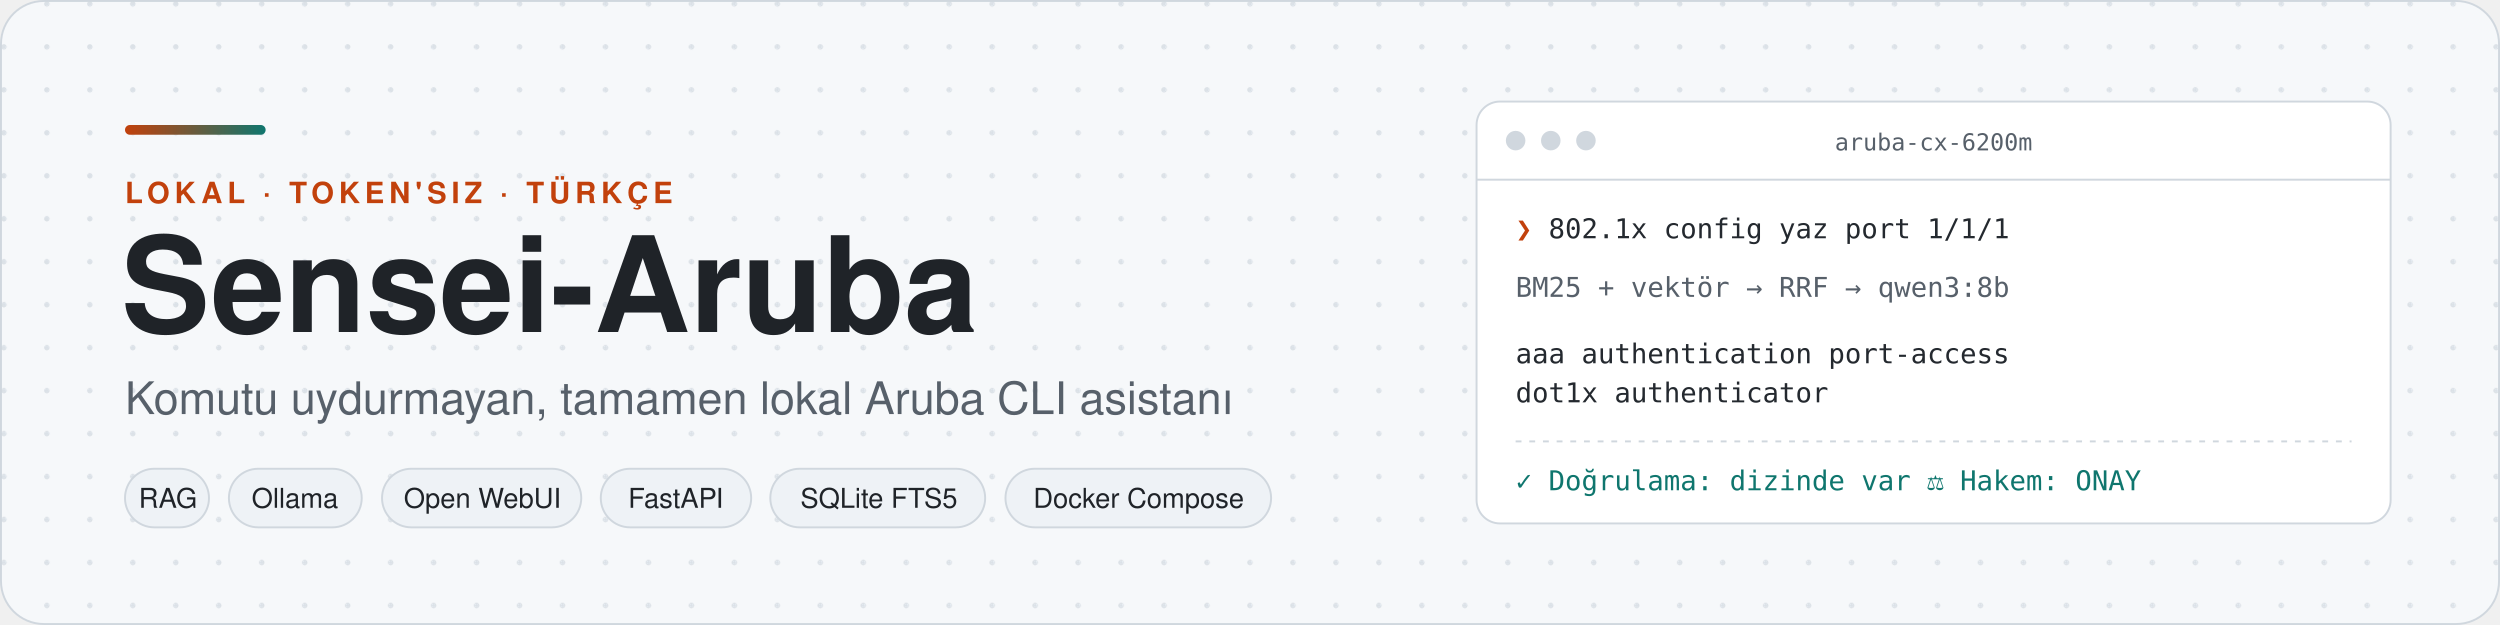
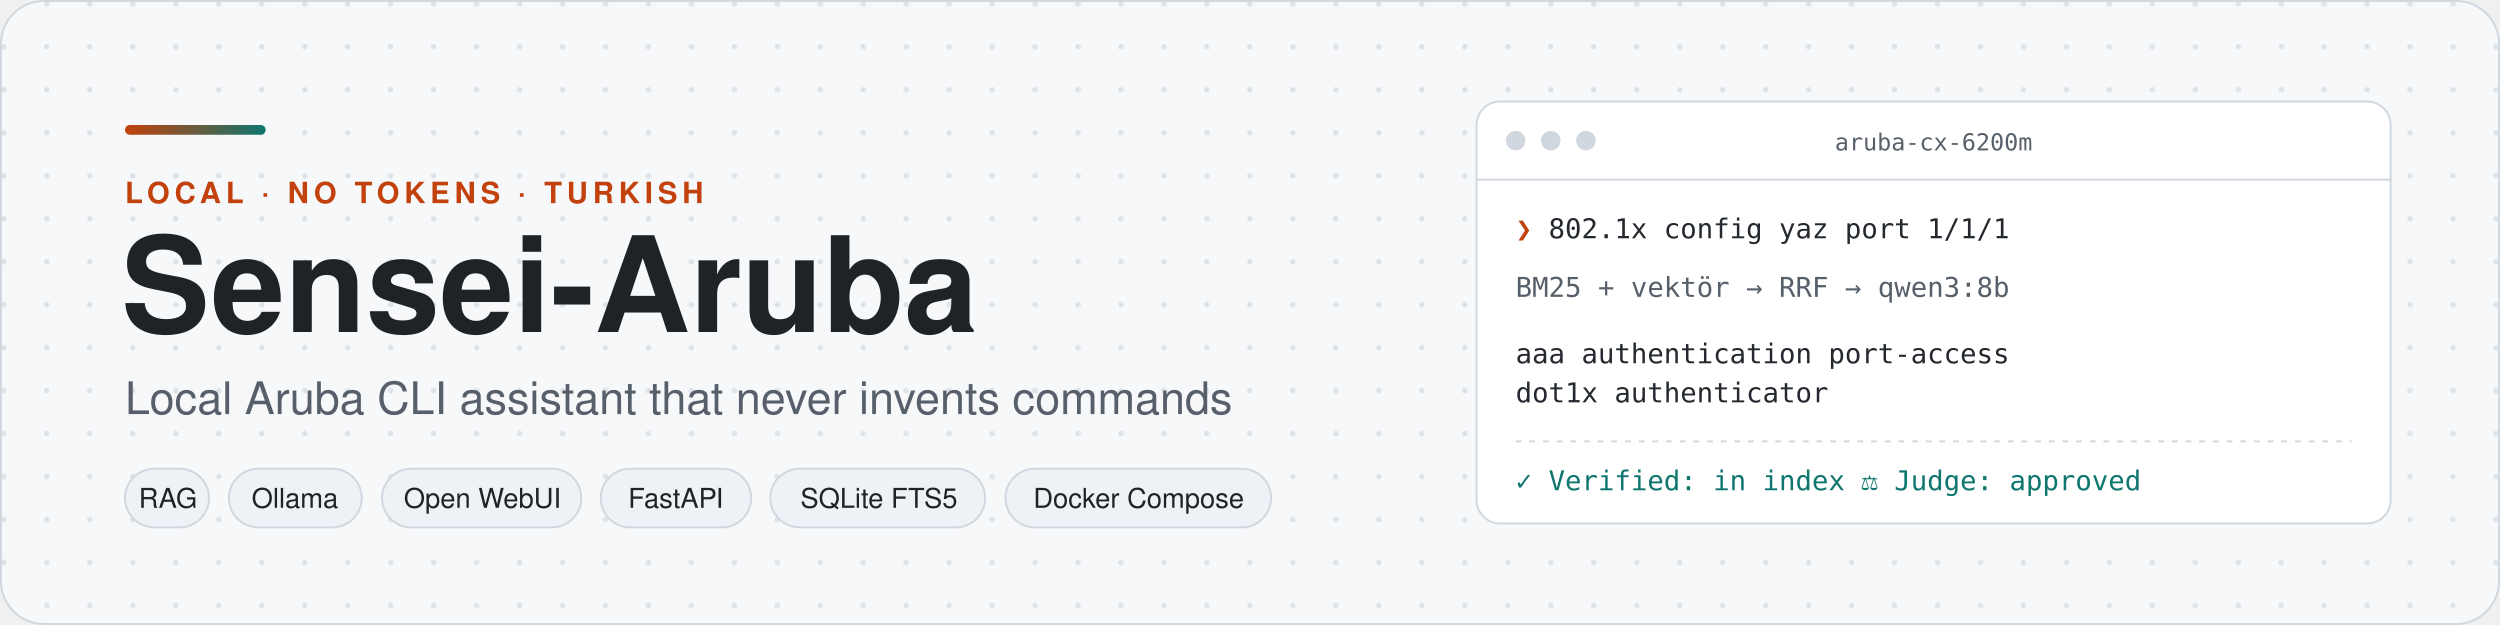
- <svg xmlns="http://www.w3.org/2000/svg" width="1280" height="320" viewBox="0 0 1280 320" role="img" aria-label="Sensei-Aruba: komutu uydurmayan, tamamen lokal Aruba CLI asistanı">
+ <svg xmlns="http://www.w3.org/2000/svg" width="1280" height="320" viewBox="0 0 1280 320" role="img" aria-label="Sensei-Aruba: a fully local Aruba CLI assistant that never invents commands">
  <defs>
    <pattern id="dots" width="22" height="22" patternUnits="userSpaceOnUse">
      <circle cx="2" cy="2" r="1.4" fill="#d0d7de" />
    </pattern>
    <linearGradient id="bar" x1="0" x2="1">
      <stop offset="0" stop-color="#c2410c" />
      <stop offset="1" stop-color="#0f766e" />
    </linearGradient>
  </defs>
  <rect x="0.5" y="0.5" width="1279" height="319" rx="22" fill="#f6f8fa" stroke="#d0d7de" />
  <rect x="0.5" y="0.5" width="1279" height="319" rx="22" fill="url(#dots)" opacity="0.7" />
  <rect x="64" y="64" width="72" height="5" rx="2.5" fill="url(#bar)" />
  <g font-family="-apple-system, 'Segoe UI', Helvetica, Arial, sans-serif">
-     <text x="64" y="104" font-size="15" font-weight="600" letter-spacing="2.5" fill="#c2410c">LOKAL · TOKEN'SIZ · TÜRKÇE</text>
+     <text x="64" y="104" font-size="15" font-weight="600" letter-spacing="2.5" fill="#c2410c">LOCAL · NO TOKENS · TURKISH</text>
    <text x="62" y="170" font-size="68" font-weight="700" fill="#1f2328">Sensei-Aruba</text>
-     <text x="64" y="212" font-size="23" fill="#57606a">Komutu uydurmayan, tamamen lokal Aruba CLI asistanı</text>
+     <text x="64" y="212" font-size="23" fill="#57606a">Local Aruba CLI assistant that never invents commands</text>
    <rect x="64" y="240" width="43" height="30" rx="15" fill="#eef2f6" stroke="#d0d7de" />
    <text x="86" y="260" font-size="14" text-anchor="middle" fill="#1f2328">RAG</text>
    <rect x="117.2" y="240" width="68" height="30" rx="15" fill="#eef2f6" stroke="#d0d7de" />
    <text x="151" y="260" font-size="14" text-anchor="middle" fill="#1f2328">Ollama</text>
    <rect x="195.6" y="240" width="102" height="30" rx="15" fill="#eef2f6" stroke="#d0d7de" />
    <text x="247" y="260" font-size="14" text-anchor="middle" fill="#1f2328">Open WebUI</text>
    <rect x="307.6" y="240" width="77" height="30" rx="15" fill="#eef2f6" stroke="#d0d7de" />
    <text x="346" y="260" font-size="14" text-anchor="middle" fill="#1f2328">FastAPI</text>
    <rect x="394.4" y="240" width="110" height="30" rx="15" fill="#eef2f6" stroke="#d0d7de" />
    <text x="450" y="260" font-size="14" text-anchor="middle" fill="#1f2328">SQLite FTS5</text>
    <rect x="514.8" y="240" width="136" height="30" rx="15" fill="#eef2f6" stroke="#d0d7de" />
    <text x="583" y="260" font-size="14" text-anchor="middle" fill="#1f2328">Docker Compose</text>
  </g>
  <g transform="translate(756 52)" font-family="ui-monospace, 'Cascadia Code', Consolas, Menlo, monospace" font-size="14">
    <rect width="468" height="216" rx="12" fill="#ffffff" stroke="#d0d7de" />
    <circle cx="20" cy="20" r="5" fill="#d0d7de" />
    <circle cx="38" cy="20" r="5" fill="#d0d7de" />
    <circle cx="56" cy="20" r="5" fill="#d0d7de" />
    <text x="234" y="25" text-anchor="middle" font-size="12" fill="#57606a">aruba-cx-6200m</text>
    <line x1="0" y1="40" x2="468" y2="40" stroke="#d0d7de" />
    <text x="20" y="70" fill="#c2410c">❯ <tspan fill="#24292f">802.1x config yaz port 1/1/1</tspan>
    </text>
    <text x="20" y="100" fill="#57606a">  BM25 + vektör → RRF → qwen3:8b</text>
    <text x="20" y="134" fill="#24292f">  aaa authentication port-access</text>
    <text x="20" y="154" fill="#24292f">      dot1x authenticator</text>
    <line x1="20" y1="174" x2="448" y2="174" stroke="#d0d7de" stroke-dasharray="3 4" />
-     <text x="20" y="199" fill="#0f766e">✓ Doğrulama: dizinde var   ⚖ Hakem: ONAY</text>
+     <text x="20" y="199" fill="#0f766e">✓ Verified: in index   ⚖ Judge: approved</text>
  </g>
</svg>
